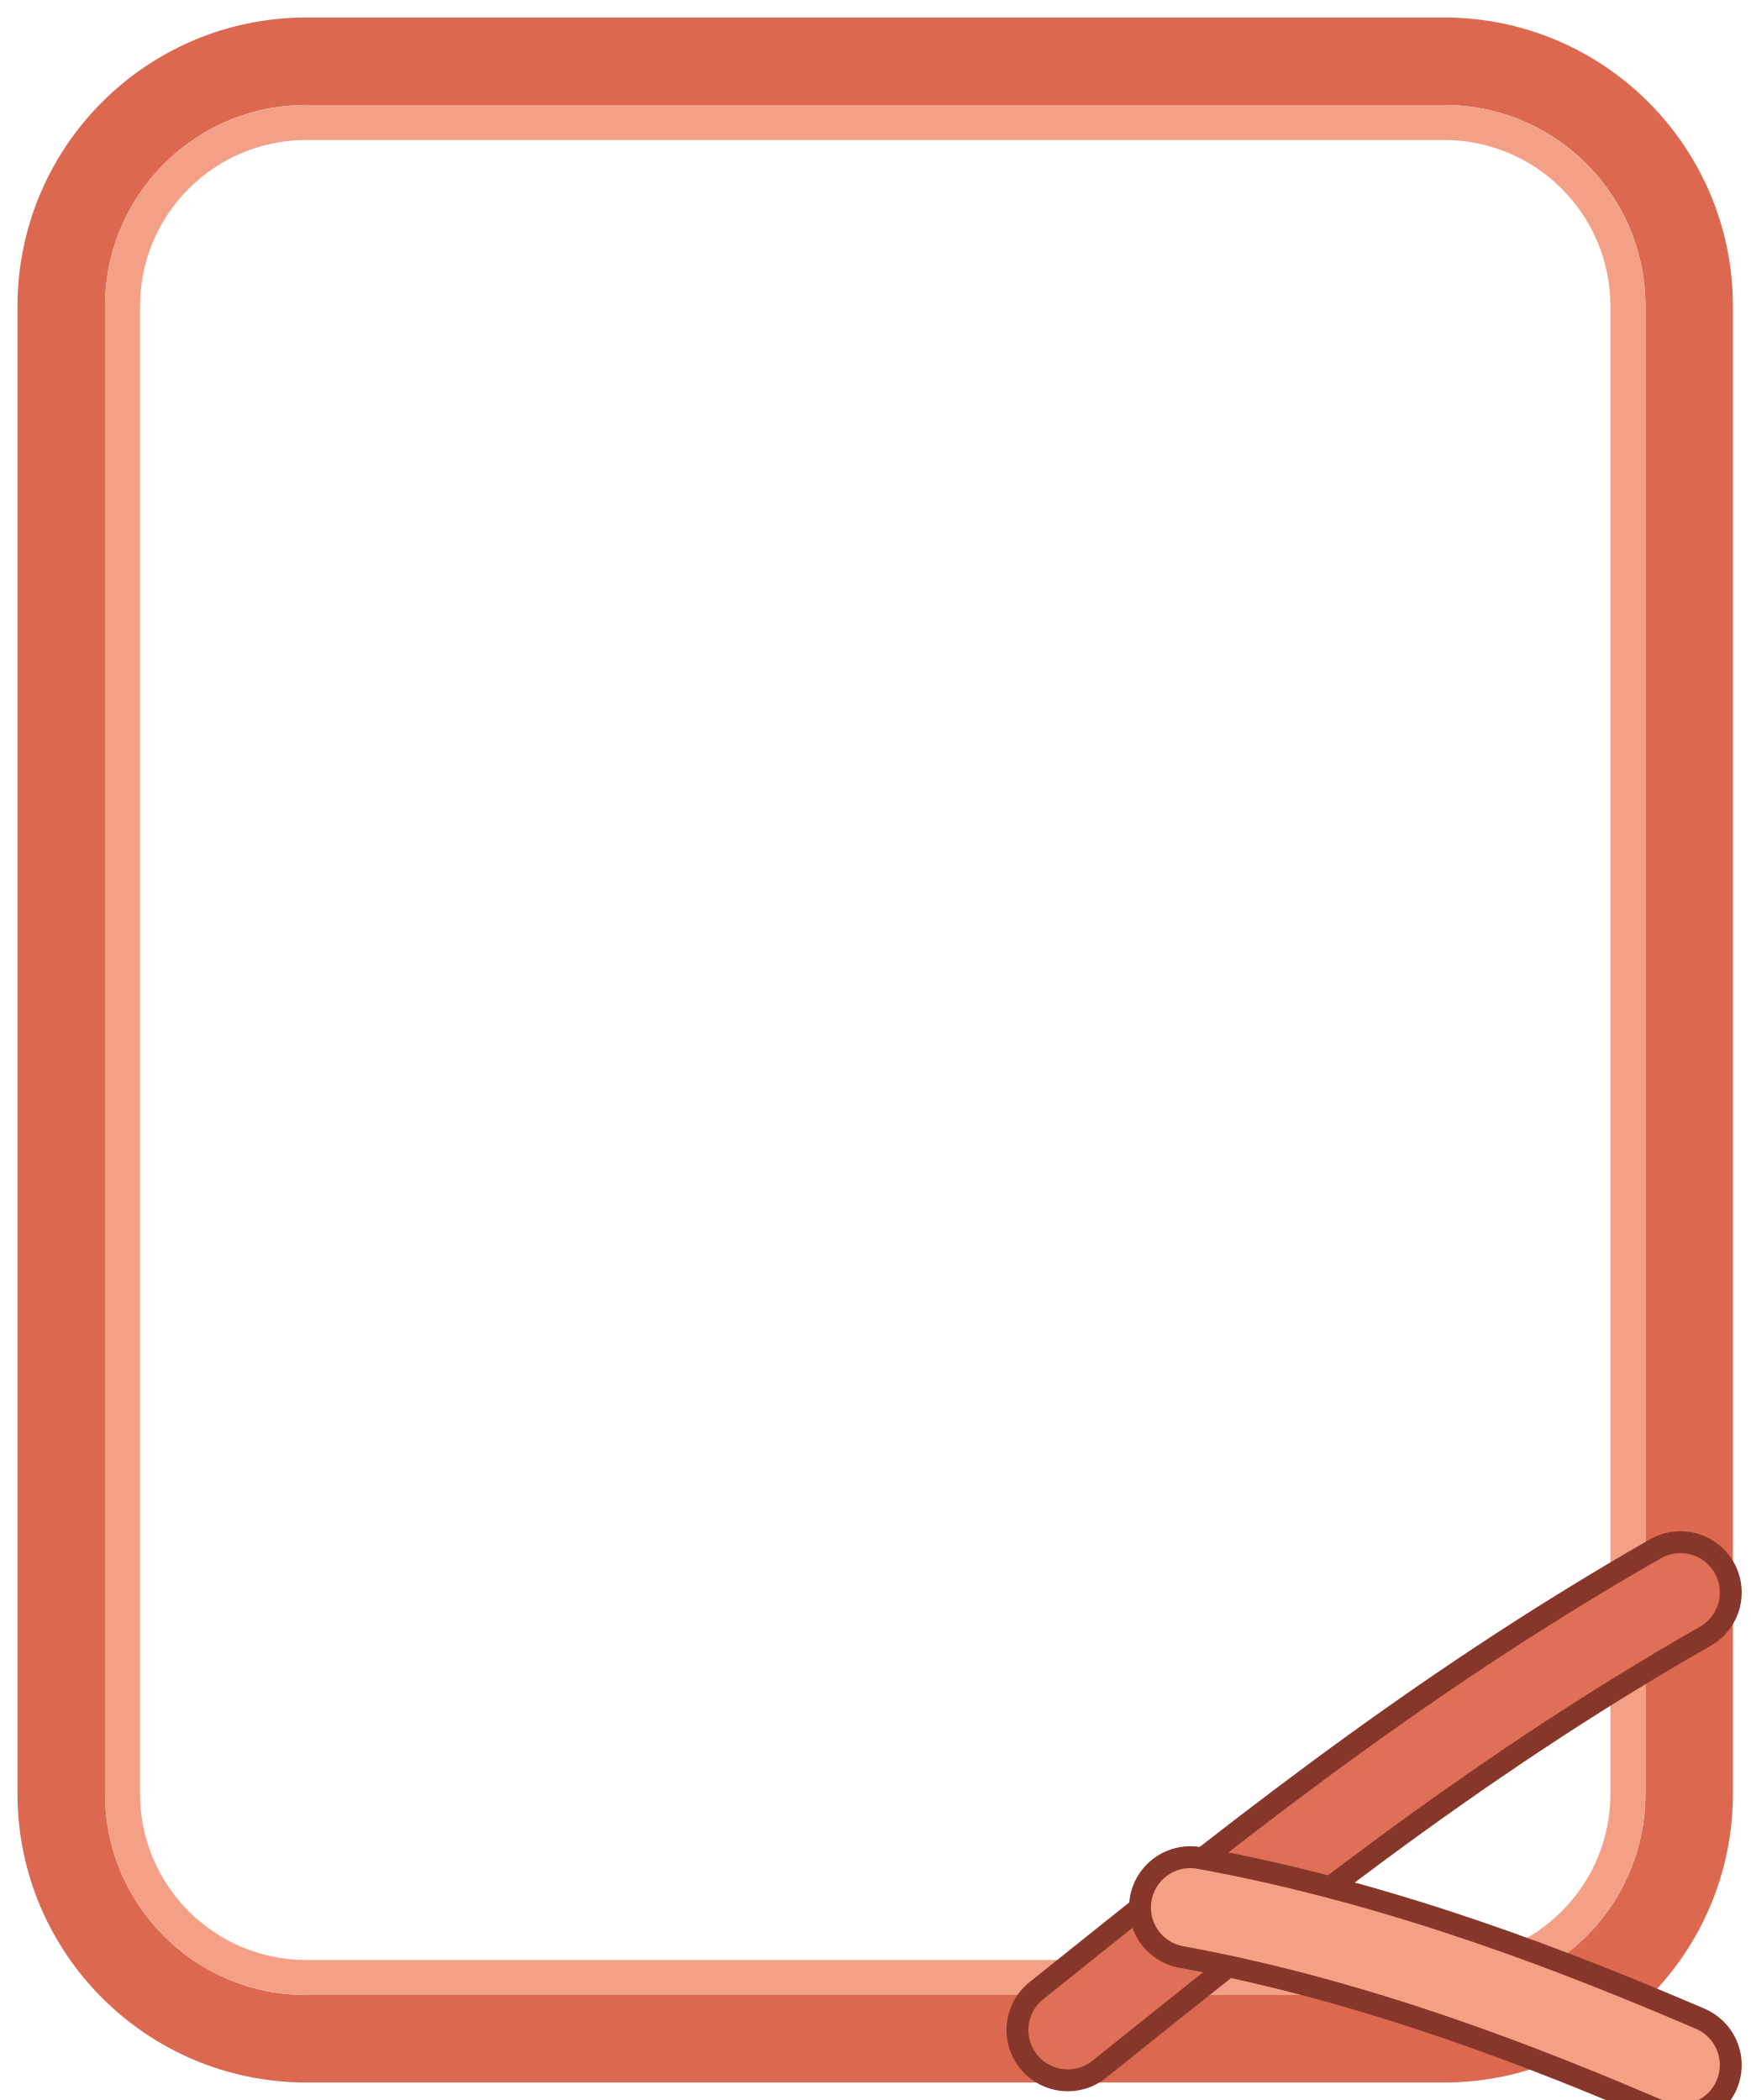
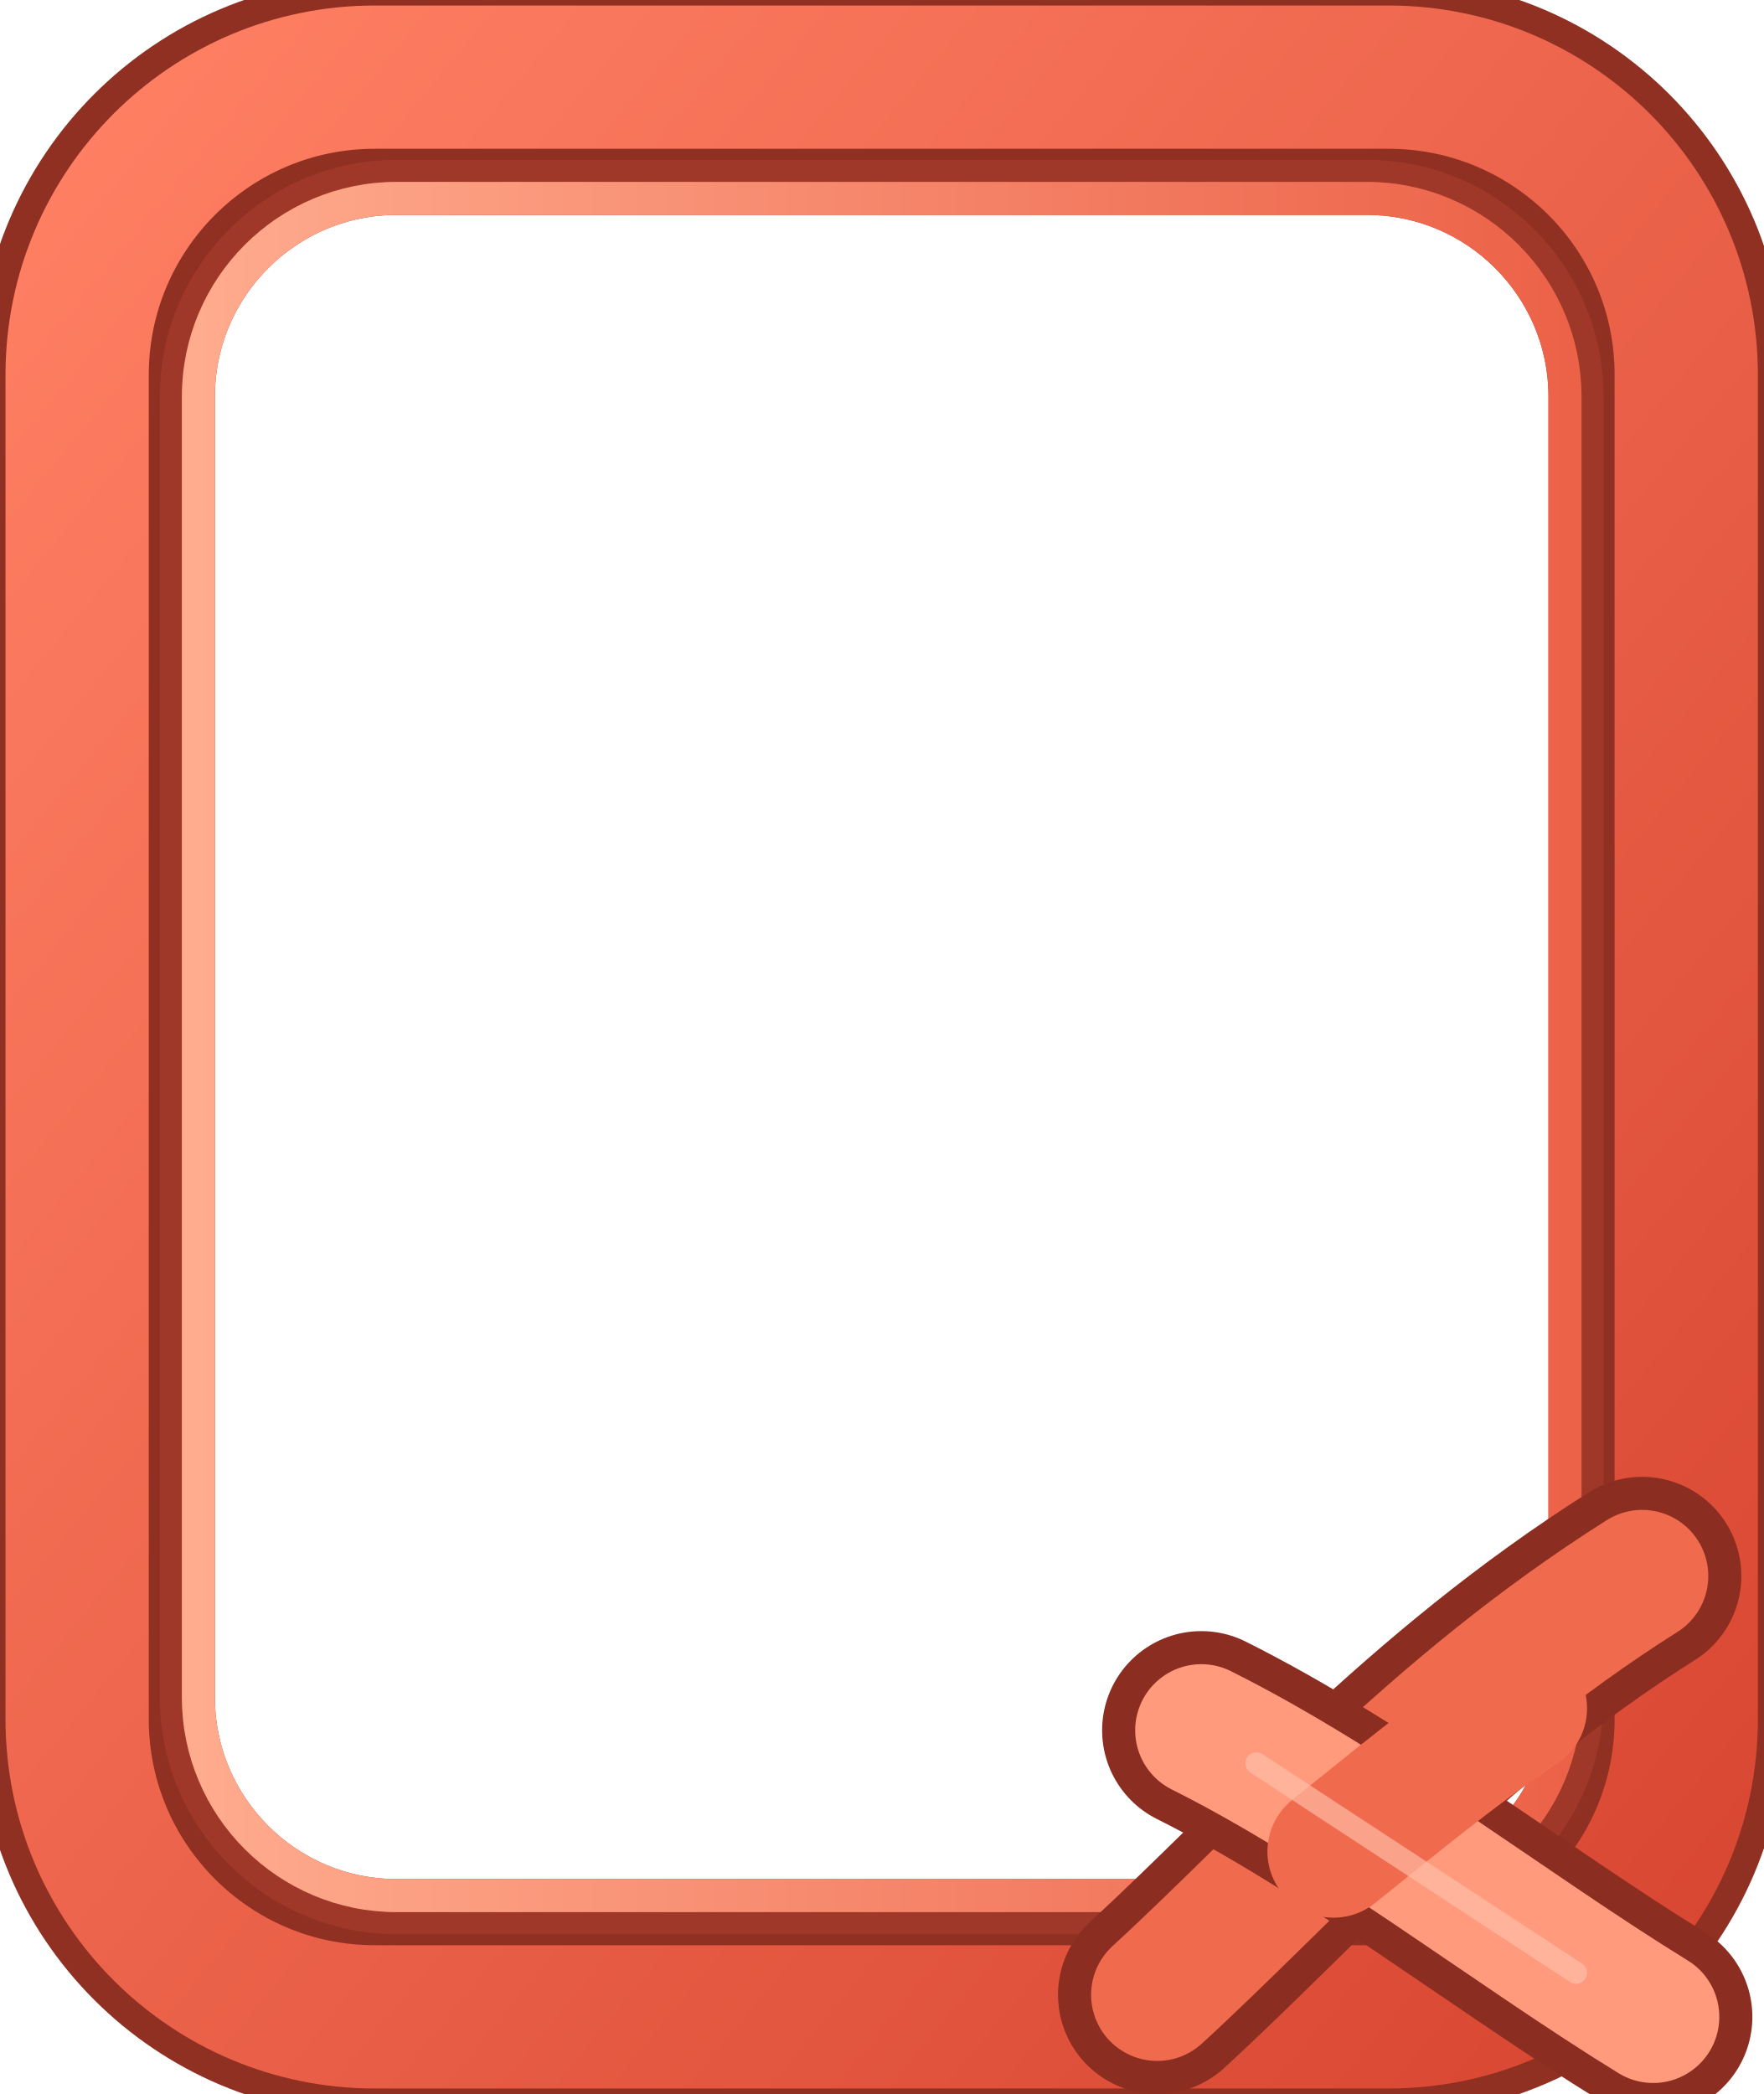
- <svg xmlns="http://www.w3.org/2000/svg" viewBox="0 0 100 120" preserveAspectRatio="none">
-   <rect x="3.5" y="3.5" width="93" height="113" rx="14" fill="none" stroke="#dc694f" stroke-width="5" />
-   <rect x="7" y="7" width="86" height="106" rx="10.5" fill="none" stroke="#f4a087" stroke-width="2" />
-   <path d="M61 116C71 108 82 99 96 91" fill="none" stroke="#873729" stroke-width="7" stroke-linecap="round" />
-   <path d="M61 116C71 108 82 99 96 91" fill="none" stroke="#df7057" stroke-width="4.5" stroke-linecap="round" />
-   <path d="M68 109C79 111 89 115 96 118" fill="none" stroke="#873729" stroke-width="7" stroke-linecap="round" />
-   <path d="M68 109C79 111 89 115 96 118" fill="none" stroke="#f3a084" stroke-width="4.5" stroke-linecap="round" />
+ <svg xmlns="http://www.w3.org/2000/svg" viewBox="0 0 160 190" preserveAspectRatio="none">
+   <defs>
+     <linearGradient id="outer" x1="0" y1="0" x2="1" y2="1">
+       <stop stop-color="#ff8064" />
+       <stop offset="1" stop-color="#d84631" />
+     </linearGradient>
+     <linearGradient id="inner" x1="0" y1="0" x2="1" y2="0">
+       <stop stop-color="#ffab8e" />
+       <stop offset="1" stop-color="#ec6248" />
+     </linearGradient>
+   </defs>
+   <rect x="7" y="7" width="146" height="176" rx="27" fill="none" stroke="#8f3022" stroke-width="18" />
+   <rect x="7" y="7" width="146" height="176" rx="27" fill="none" stroke="url(#outer)" stroke-width="13" />
+   <rect x="17" y="17" width="126" height="156" rx="19" fill="none" stroke="#9f3828" stroke-width="5" />
+   <rect x="18" y="18" width="124" height="154" rx="18" fill="none" stroke="url(#inner)" stroke-width="3" />
+   <path d="M105 181C117 170 130 155 149 143" fill="none" stroke="#8b2d21" stroke-width="18" stroke-linecap="round" />
+   <path d="M105 181C117 170 130 155 149 143" fill="none" stroke="#f06a4e" stroke-width="12" stroke-linecap="round" />
+   <path d="M109 157C123 164 137 175 150 183" fill="none" stroke="#8b2d21" stroke-width="18" stroke-linecap="round" />
+   <path d="M109 157C123 164 137 175 150 183" fill="none" stroke="#ff9a7c" stroke-width="12" stroke-linecap="round" />
+   <path d="M121 168C126 164 132 159 138 155" fill="none" stroke="#f06a4e" stroke-width="12" stroke-linecap="round" />
+   <path d="M114 160L143 179" fill="none" stroke="#ffc0aa" stroke-width="2" stroke-linecap="round" opacity=".65" />
</svg>
